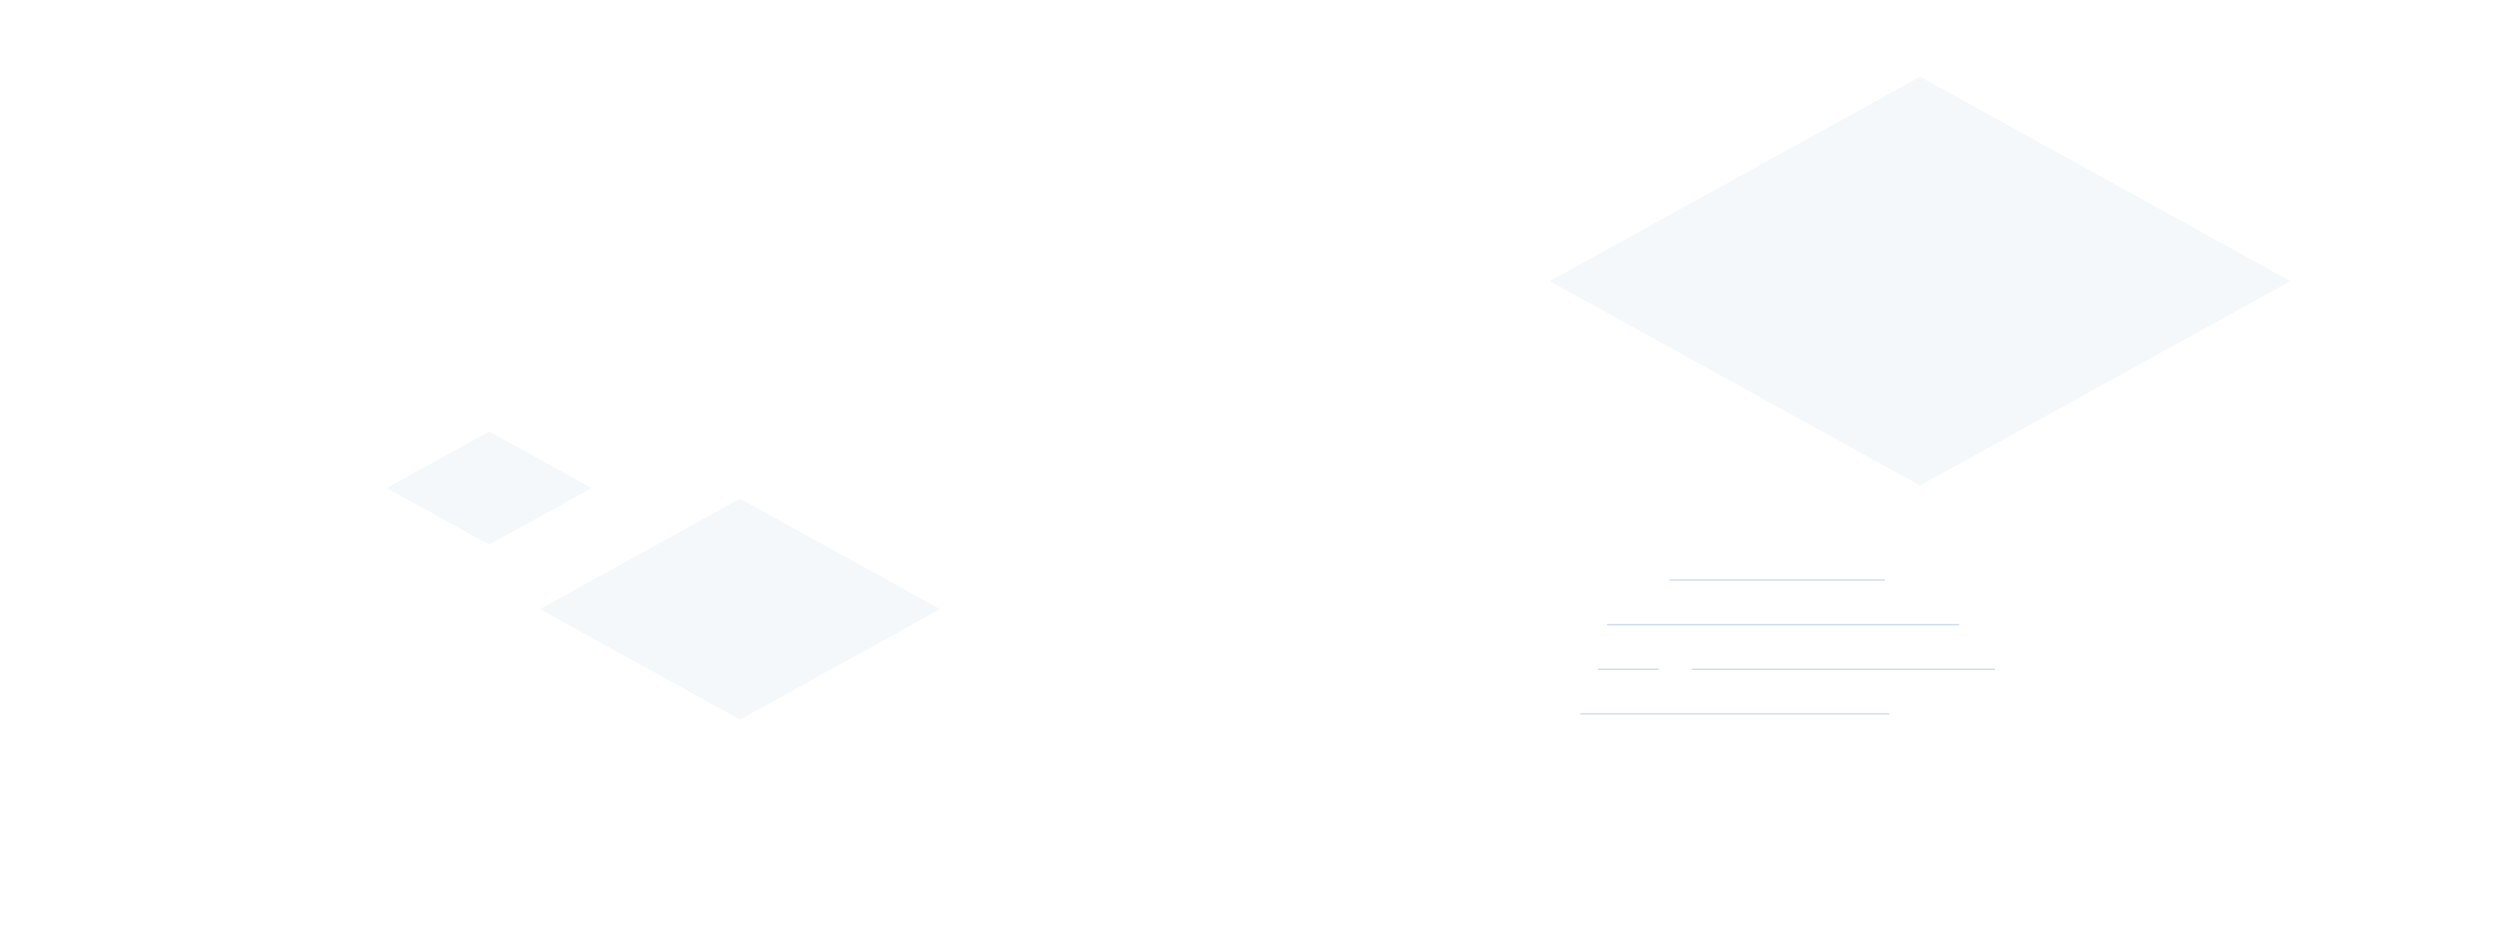
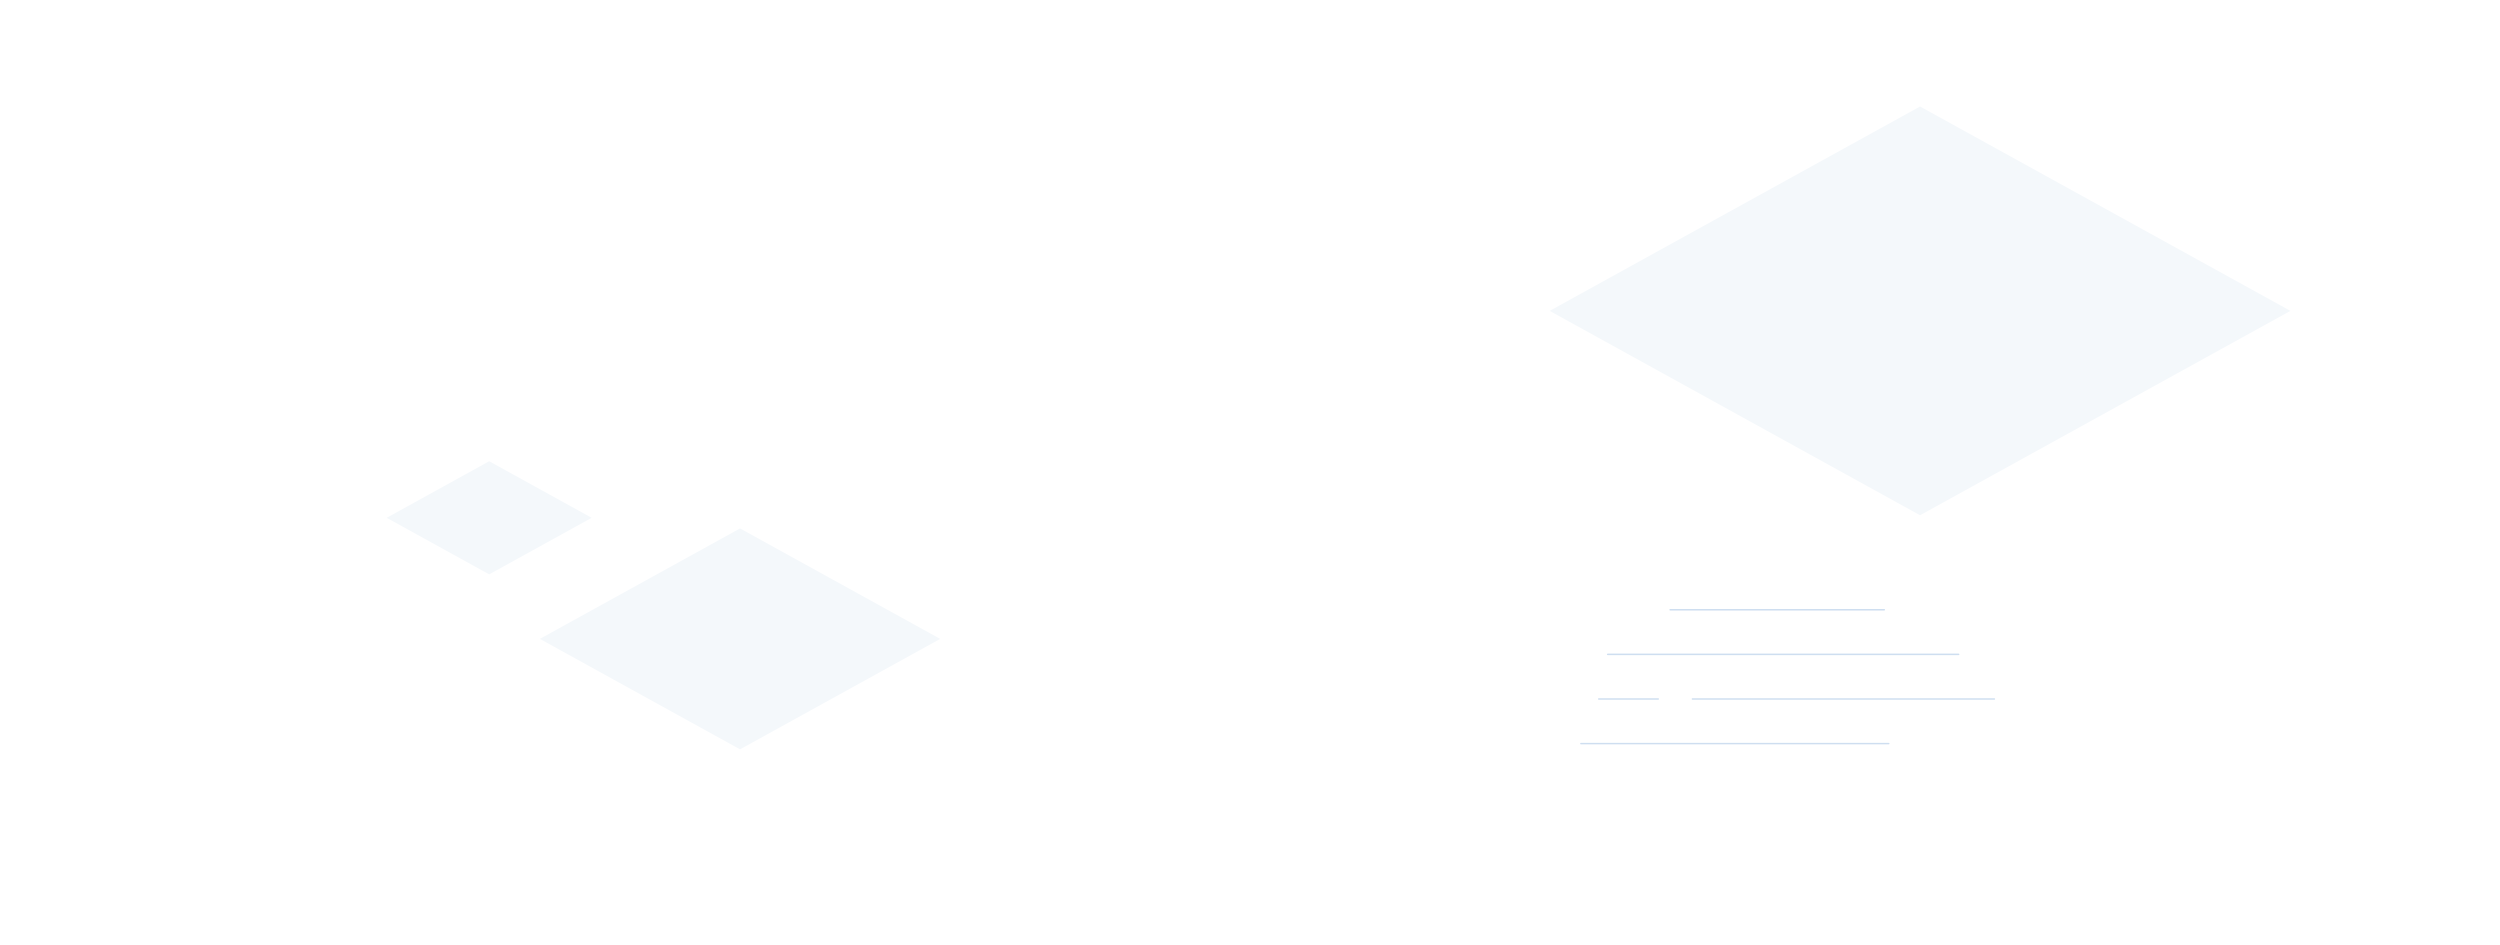
- <svg xmlns="http://www.w3.org/2000/svg" width="1681" height="635" viewBox="-260 60 1681 635" fill="none">
+ <svg xmlns="http://www.w3.org/2000/svg" width="1681" height="635" viewBox="-260 40 1681 635" fill="none">
  <path d="M1007 450H863" stroke="#CEDEF0" stroke-linecap="round" />
  <path d="M821 480L1057 480" stroke="#CEDEF0" stroke-linecap="round" />
  <path d="M878 510L1081 510" stroke="#CEDEF0" stroke-linecap="round" />
  <path d="M803 540L1010 540" stroke="#CEDEF0" stroke-linecap="round" />
  <path d="M855 510H815" stroke="#CEDEF0" stroke-linecap="round" />
  <path d="M1031.03 111.608L1280.06 249.032L1031.03 386.456L782 249.032L1031.03 111.608Z" fill="#F4F8FB" />
  <path d="M237.586 395.317L372.173 469.587L237.586 543.856L102.999 469.587L237.586 395.317Z" fill="#F4F8FB" />
  <path d="M68.914 350.144L137.828 388.173L68.914 426.202L0 388.173L68.914 350.144Z" fill="#F4F8FB" />
</svg>
